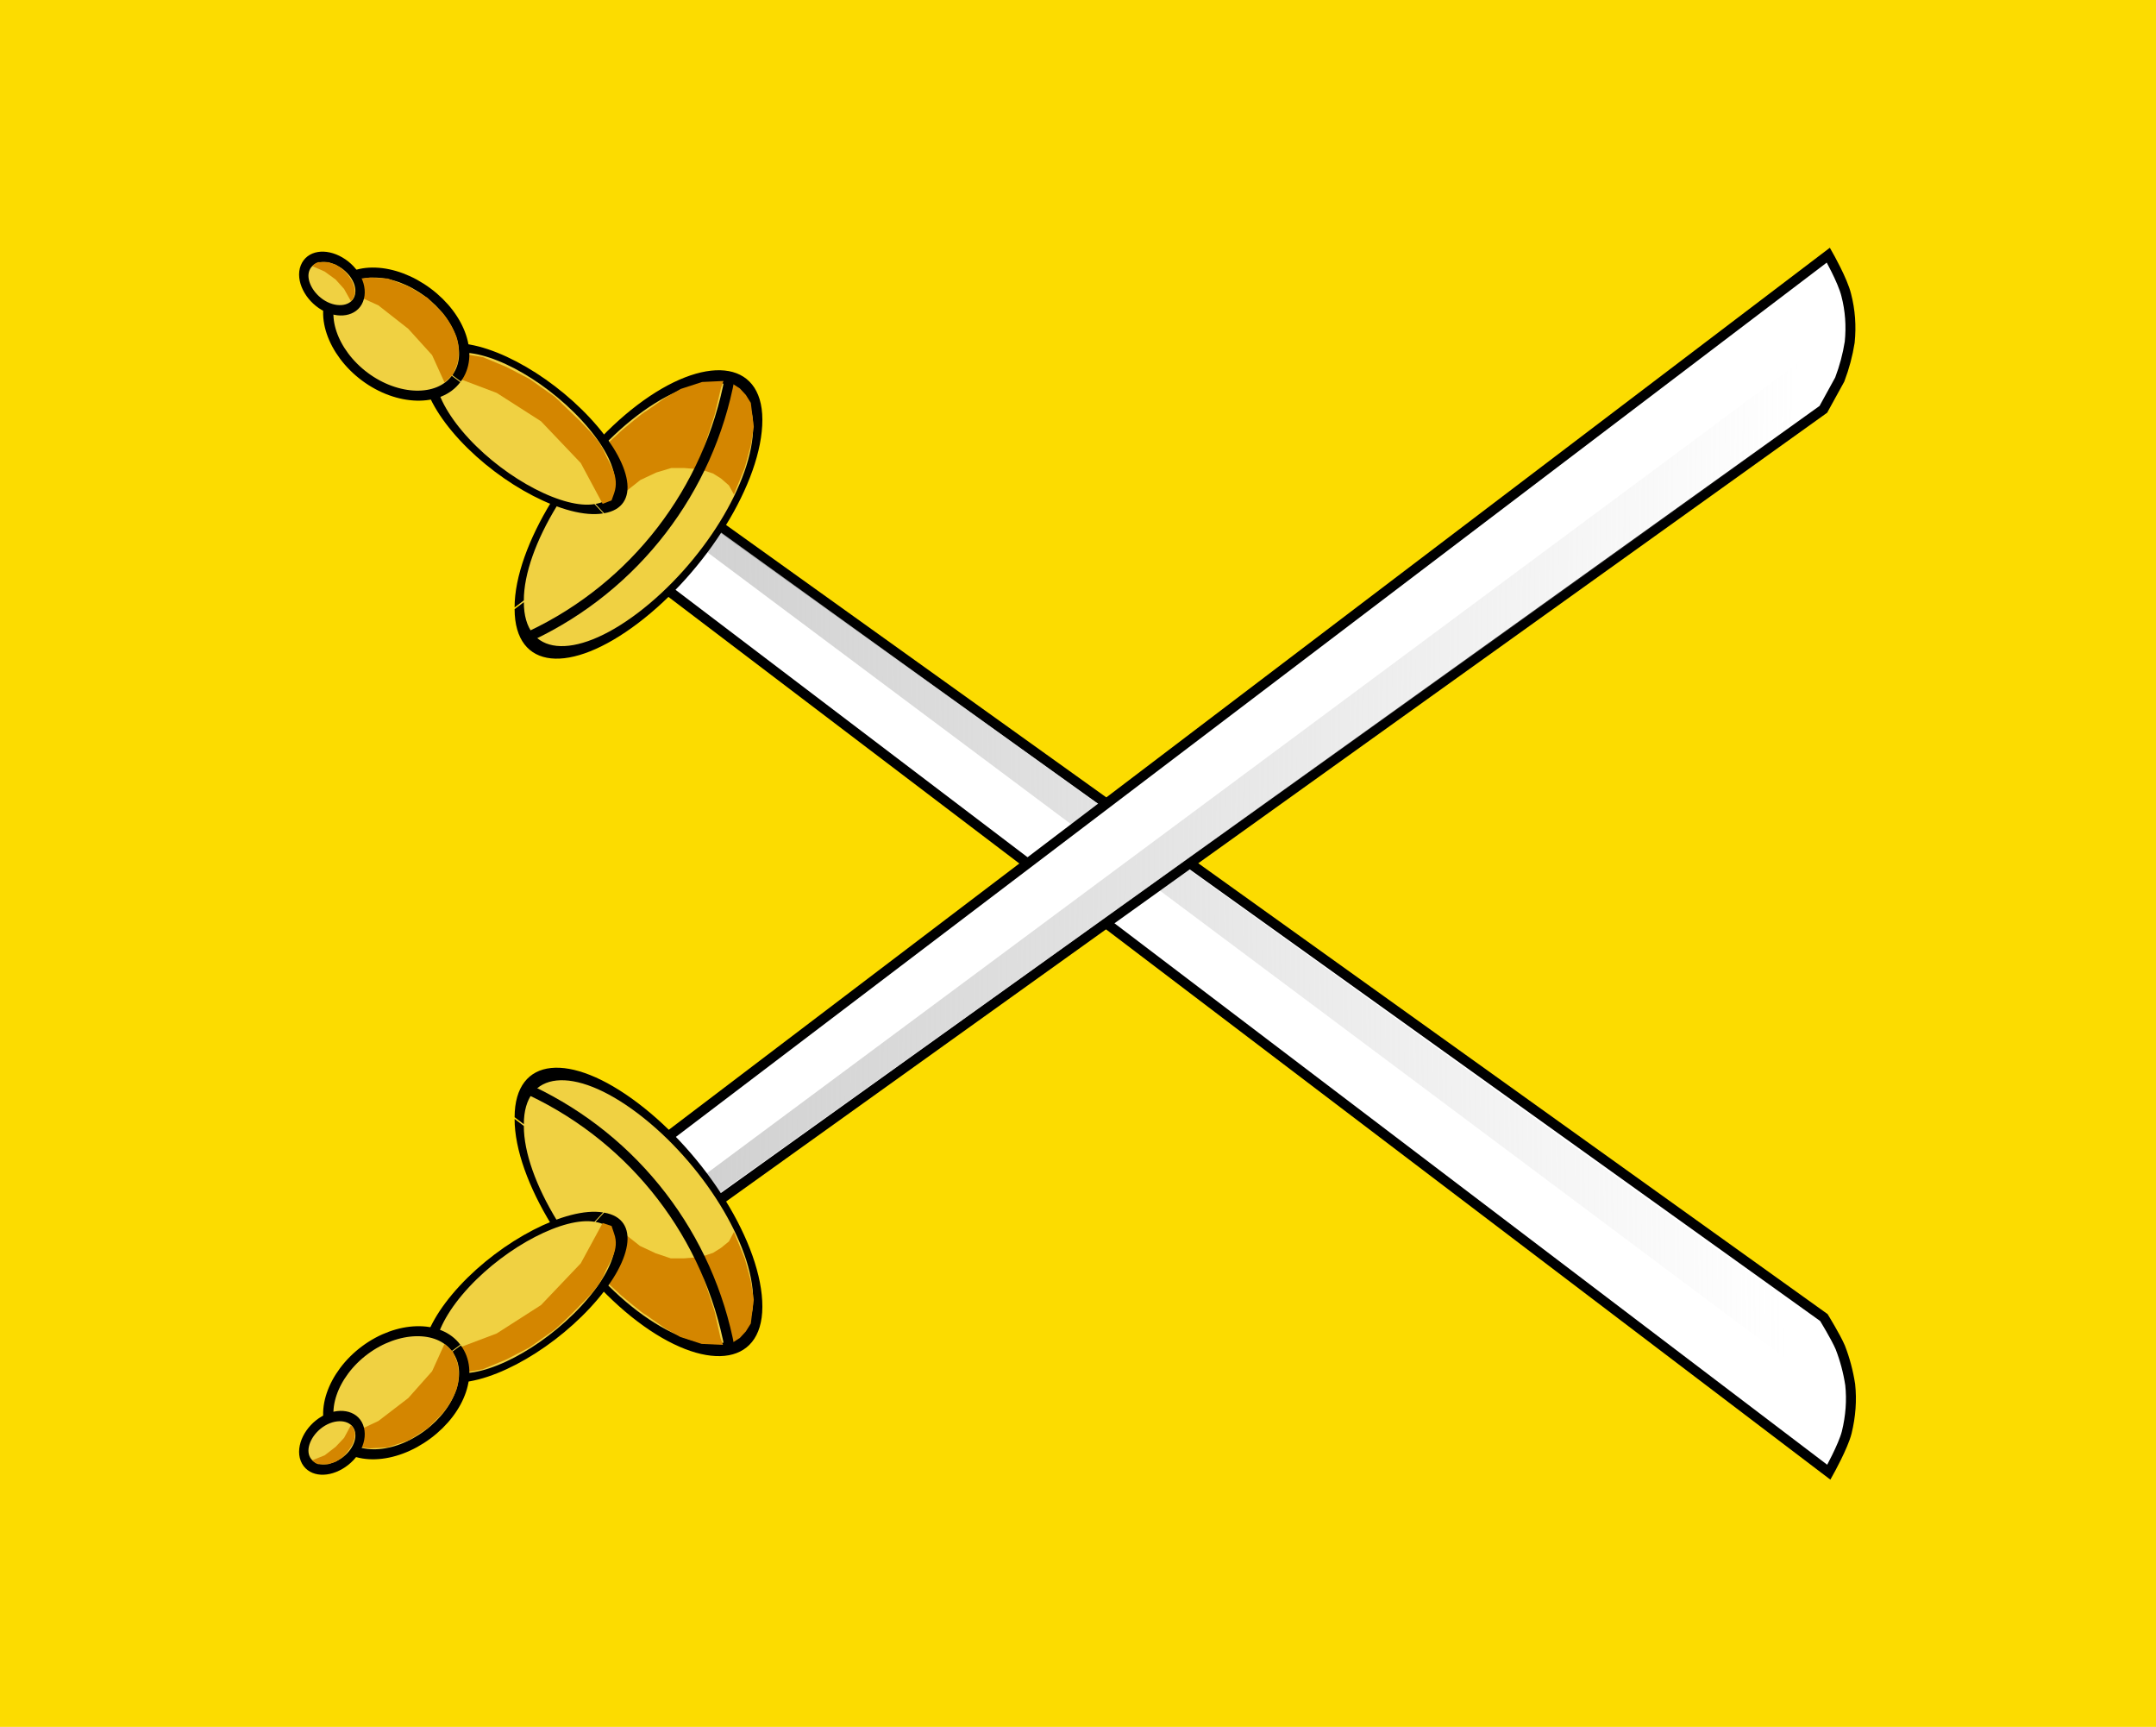
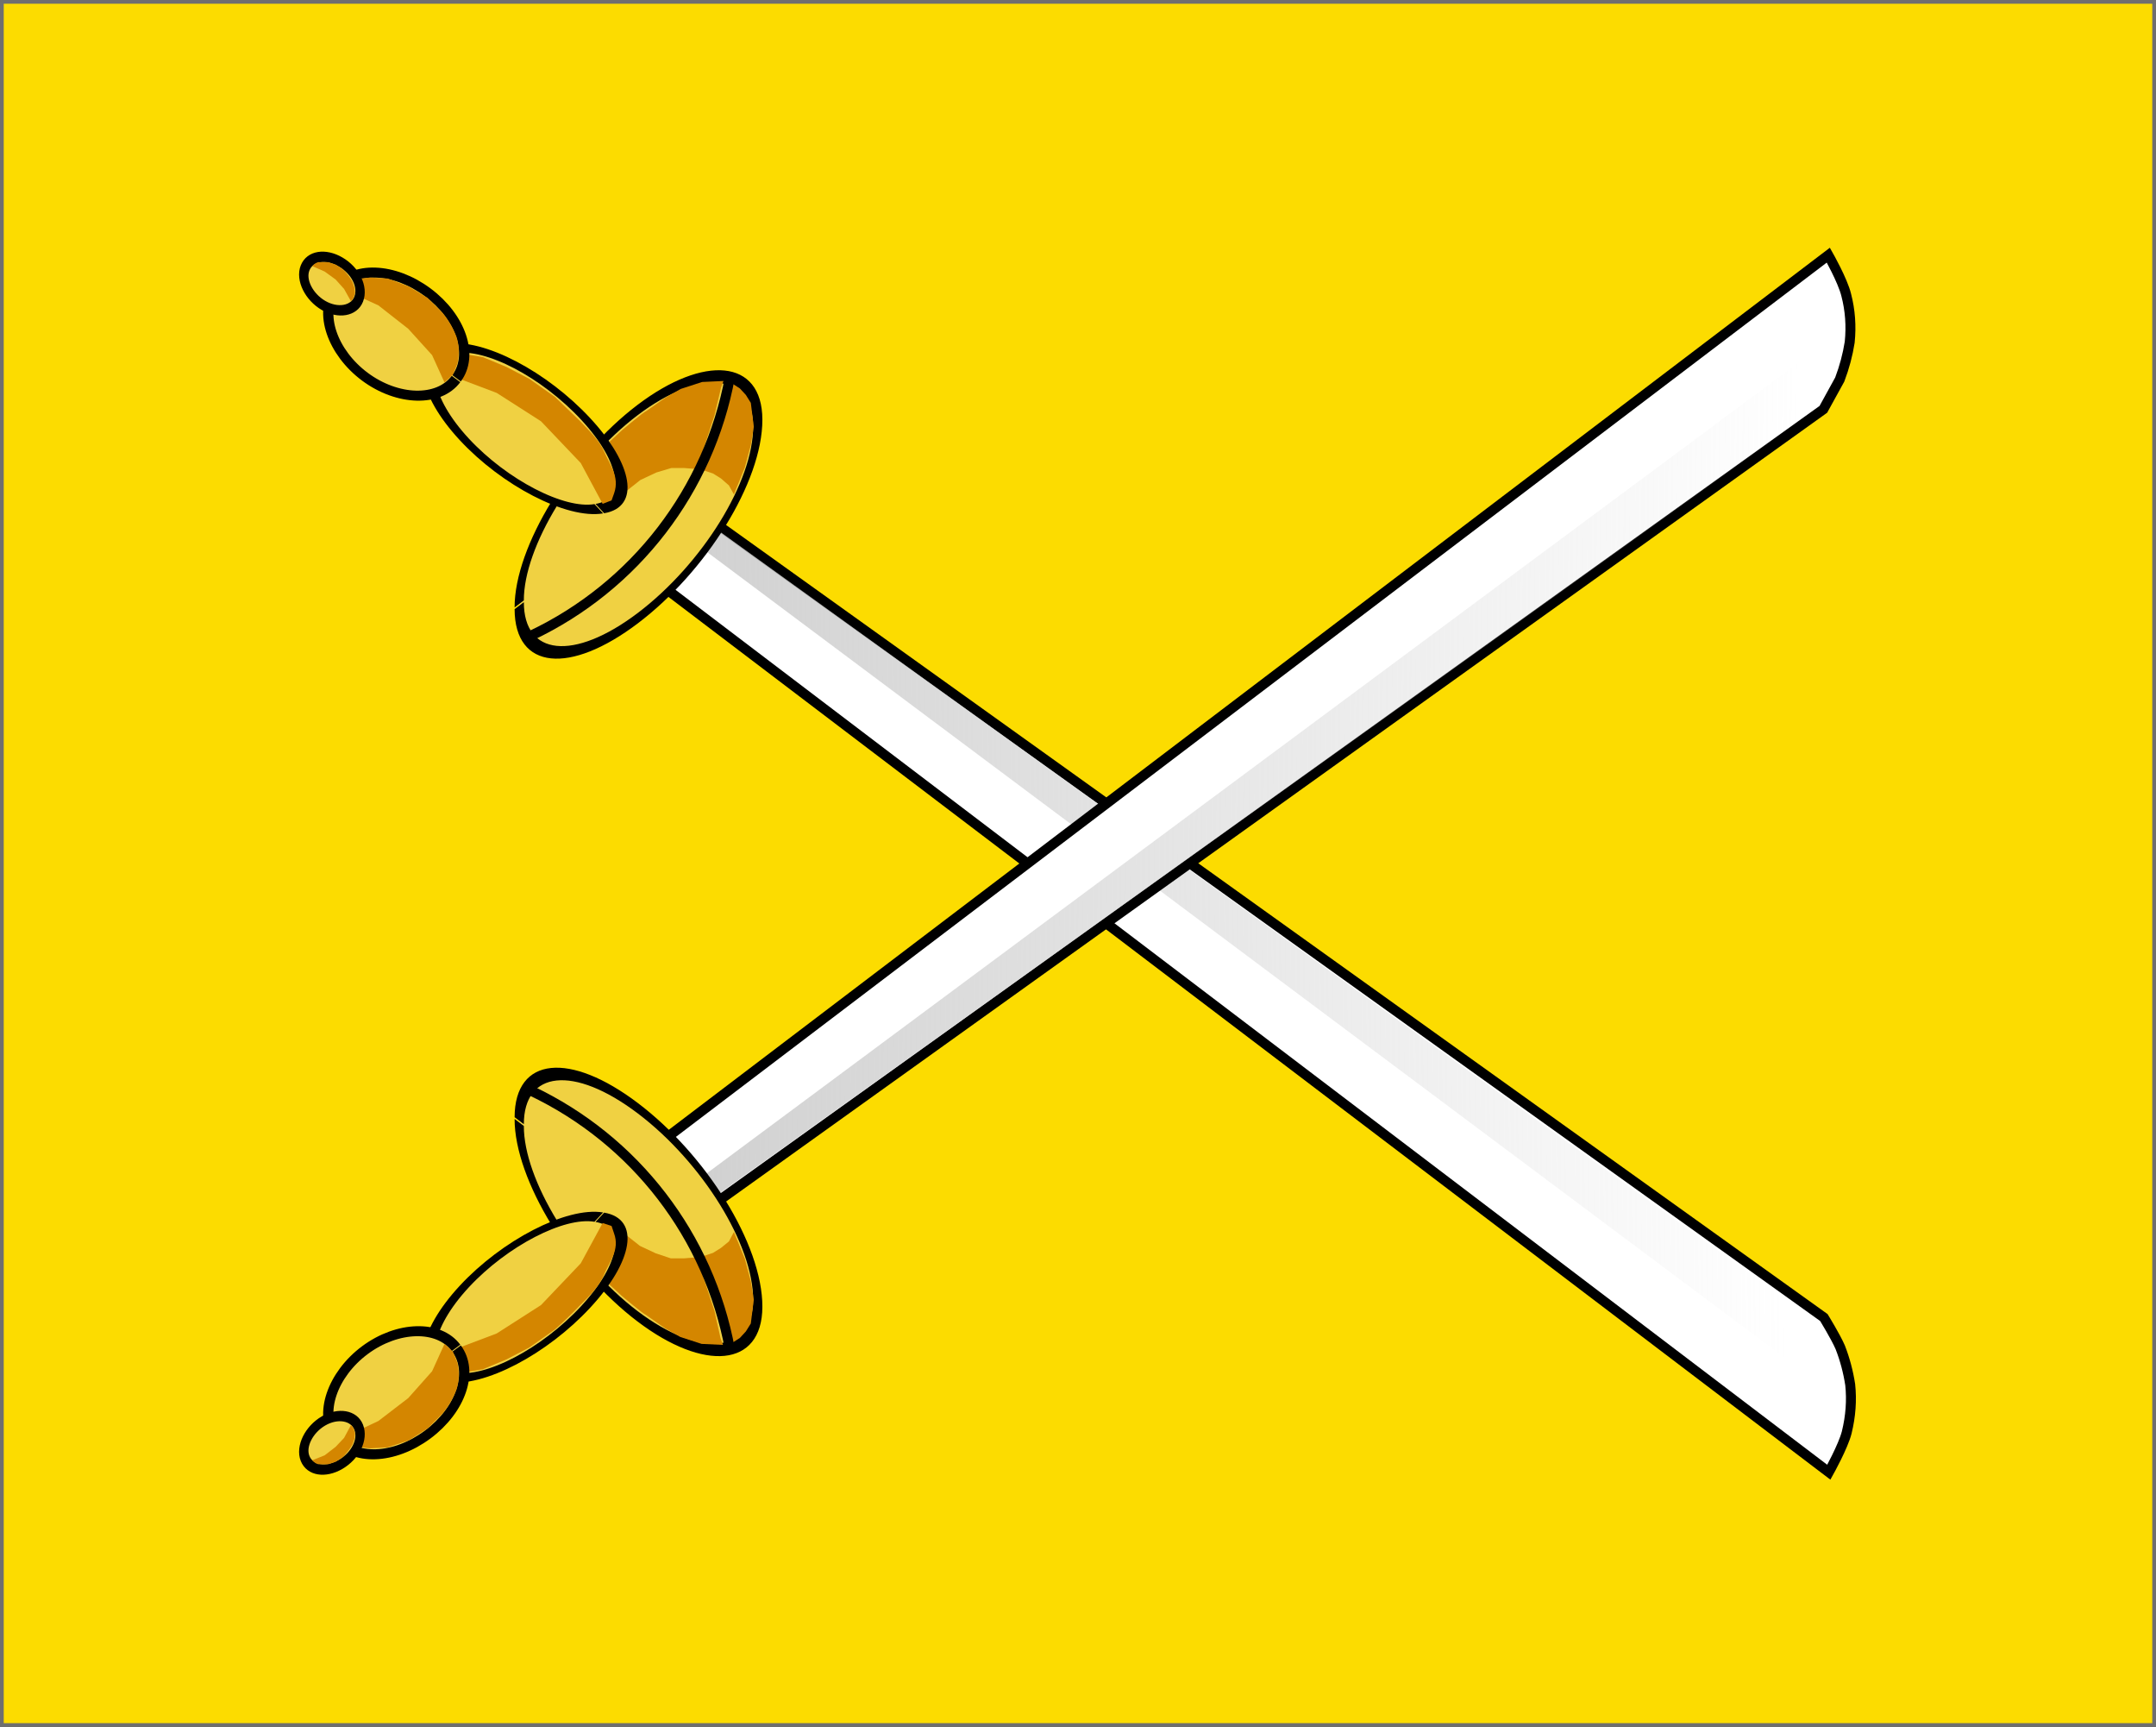
<svg xmlns="http://www.w3.org/2000/svg" viewBox="0 0 433.6 347.2">
  <defs>
    <linearGradient id="b">
      <stop offset="0" stop-color="#ccc" />
      <stop offset="1" stop-color="#ccc" stop-opacity="0" />
    </linearGradient>
    <linearGradient id="a">
      <stop offset="0" stop-color="#ccc" />
      <stop offset="1" stop-color="#ccc" stop-opacity="0" />
    </linearGradient>
    <linearGradient id="d" x1="-63.4" x2="57.6" y1="168.7" y2="168.7" gradientTransform="rotate(.6 25448.6 26617)scale(2)" gradientUnits="userSpaceOnUse" href="#a" />
    <linearGradient id="c" x1="-63.4" x2="57.6" y1="168.7" y2="168.7" gradientTransform="scale(2 -2)rotate(.4 28607.3 19713.3)" gradientUnits="userSpaceOnUse" href="#b" />
  </defs>
  <path fill="#fcdc00" d="M0 0h433.6v347.2H0z" />
  <path fill="#fff" stroke="#000" stroke-width="2" d="m130.8 116 237 180s2.9-5.2 3.6-8q1.2-4.9.7-9.6-.6-3.9-2-7.5c-.9-2.1-3.3-6-3.3-6L141.3 103.4z" />
  <path fill="url(#c)" d="M169.8 2.6 413 177.7l-3.4 10L170.8 9.2l-.5-8z" transform="translate(-31 100)" />
  <path fill="#f0d142" fill-rule="evenodd" stroke="#000" stroke-width=".6" d="M-78.5 124.4c0 3.3-3.5 6-7.7 6s-7.8-2.7-7.8-6c0-3.4 3.5-6 7.8-6s7.7 2.6 7.7 5.9" transform="matrix(-3.09497 2.3459 -.0075 -3.4841 -137.6 739)" />
  <path fill="#d48600" d="m137.6 94.1 2.5.2.4-1 3.2-9.8L145 78l.5-1.4-4.3.2-4.3 1.4-3 1.7-4 2.8c-.3 0-4.7 3.7-4.7 3.7l-2.6 2.4 2.1 4.2.3 6.5 3.8-3L132 95l3-.9z" />
  <path fill="#f0d142" fill-rule="evenodd" stroke="#000" stroke-width=".9" d="M-78.5 124.4c0 3.3-3.5 6-7.7 6s-7.8-2.7-7.8-6c0-3.4 3.5-6 7.8-6s7.7 2.6 7.7 5.9" transform="matrix(1.92746 2.07776 -2.0351 .34078 524.9 223)" />
  <path fill="#d48600" d="M88.8 74.8 99.9 79l8.9 5.7 8 8.4 4.4 8.2 1.8-.7.5-1.4c1.2-3.4-1-6-1.9-8.2-1-2.4-3.1-4.4-5-6.4l-5-4.8-5.1-3.6-4.6-2.4-4.8-2-3-.5-2.4.8-2 1z" />
  <path fill="#f0d142" fill-rule="evenodd" stroke="#000" stroke-width="1.1" d="M-78.5 124.4c0 3.3-3.5 6-7.7 6s-7.8-2.7-7.8-6c0-3.4 3.5-6 7.8-6s7.7 2.6 7.7 5.9" transform="matrix(1.56028 1.1614 -1.05231 1.41373 345.1 -8.5)" />
  <path fill="#d48600" d="m69.1 58.2 7 3.2 6 4.7 4.8 5.3 2.5 5.5 1.7-1.6.9-2.2q.6-3-.2-5.4-1-2.6-2.8-4.8l-3-3-3.8-2.3L78 56l-3.6-.2-1.9.2-1.5.6-1.2.7z" />
  <path fill="#f0d142" fill-rule="evenodd" stroke="#000" stroke-width="2.5" d="M-78.5 124.4c0 3.3-3.5 6-7.7 6s-7.8-2.7-7.8-6c0-3.4 3.5-6 7.8-6s7.7 2.6 7.7 6" transform="matrix(.69539 .40519 -.28762 .72722 162.5 1.5)" />
  <path fill="#d48600" d="m62.8 53.5 2.5 1.1 2.2 1.6 1.7 1.9 1.4 2.5.5-.7.3-1-.1-1-.4-1.2q-.8-1.5-2-2.6l-1.4-.9-1.5-.5h-2l-.5.2-.4.3zM141 94.4l2.4.8 1.6 1 1.6 1.4 1 1.8 2.2-5.4 1.2-4.5.6-3.7-.6-4.8-1-1.6-1.2-1.3-1.4-.9-1.5 6-1.9 5.4-2.4 5.6z" />
  <path fill="none" stroke="#000" stroke-width="2" d="M106.8 127.8a72 72 0 0 0 40-52" />
  <path fill="#fff" stroke="#000" stroke-width="2" d="m130.7 231.3 237-180s2.9 5.1 3.6 8q1.2 4.6.7 9.5-.6 3.8-2 7.5l-3.3 6-225.5 161.5z" />
  <path fill="url(#d)" d="m167.2 146 244-174.3-3.4-10-239.5 177.8-.6 8z" transform="translate(-31 100)" />
  <path fill="#f0d142" fill-rule="evenodd" stroke="#000" stroke-width=".6" d="M-78.5 124.4c0 3.3-3.5 6-7.7 6s-7.8-2.7-7.8-6c0-3.4 3.5-6 7.8-6s7.7 2.6 7.7 5.9" transform="matrix(-3.09497 -2.3459 -.0075 3.4841 -137.6 -391.9)" />
  <path fill="#d48600" d="m137.6 253 2.5-.2.4 1.1 3.2 9.7 1.2 5.4.5 1.4-4.3-.2-4.3-1.4-3-1.7-4-2.8c-.3 0-4.7-3.7-4.7-3.7l-2.6-2.4 2.1-4.2.3-6.5 3.8 3 3.2 1.5 3 1z" />
  <path fill="#f0d142" fill-rule="evenodd" stroke="#000" stroke-width=".9" d="M-78.5 124.4c0 3.3-3.5 6-7.7 6s-7.8-2.7-7.8-6c0-3.4 3.5-6 7.8-6s7.7 2.6 7.7 5.9" transform="matrix(1.92746 -2.07776 -2.0351 -.34078 524.9 124)" />
  <path fill="#d48600" d="m88.8 272.3 11.1-4.2 8.9-5.7 8-8.4 4.4-8.1 1.8.6.5 1.5c1.2 3.3-1 5.8-1.9 8-1 2.6-3.1 4.6-5 6.5q-2.5 2.6-5 4.8l-5.1 3.6-4.6 2.4-4.8 2-3 .5-2.4-.8-2-1z" />
  <path fill="#f0d142" fill-rule="evenodd" stroke="#000" stroke-width="1.1" d="M-78.5 124.4c0 3.3-3.5 6-7.7 6s-7.8-2.7-7.8-6c0-3.4 3.5-6 7.8-6s7.7 2.6 7.7 5.9" transform="matrix(1.56028 -1.1614 -1.05231 -1.41373 345.1 355.7)" />
  <path fill="#d48600" d="m69.1 289 7-3.3 6-4.6 4.8-5.4 2.5-5.5 1.7 1.6.9 2.2q.6 3-.2 5.4-1 2.6-2.8 4.8l-3 3-3.8 2.4L78 291l-3.6.2-1.9-.2-1.5-.6-1.2-.7z" />
  <path fill="#f0d142" fill-rule="evenodd" stroke="#000" stroke-width="2.5" d="M-78.5 124.4c0 3.3-3.5 6-7.7 6s-7.8-2.7-7.8-6c0-3.4 3.5-6 7.8-6s7.7 2.6 7.7 6" transform="matrix(.69539 -.40519 -.28762 -.72722 162.5 345.6)" />
  <path fill="#d48600" d="m62.8 293.6 2.5-1 2.2-1.7 1.7-1.8 1.4-2.6.5.7.3 1-.1 1-.4 1.2q-.8 1.4-2 2.6l-1.4.9-1.5.5h-2l-.5-.2-.4-.3zm78.2-40.9 2.4-.8 1.6-1 1.6-1.3 1-1.9 2.2 5.4 1.2 4.5.6 3.7-.6 4.8-1 1.6-1.2 1.3-1.4.9-1.5-6-1.9-5.4-2.4-5.6z" />
  <path fill="none" stroke="#000" stroke-width="2" d="M106.8 219.3a72 72 0 0 1 40 52" />
+   <path data-edge="" fill="none" stroke="#6f6f6f" stroke-width="1.5" stroke-linejoin="round" vector-effect="non-scaling-stroke" d="M0 0h433.6v347.2H0z" />
</svg>
